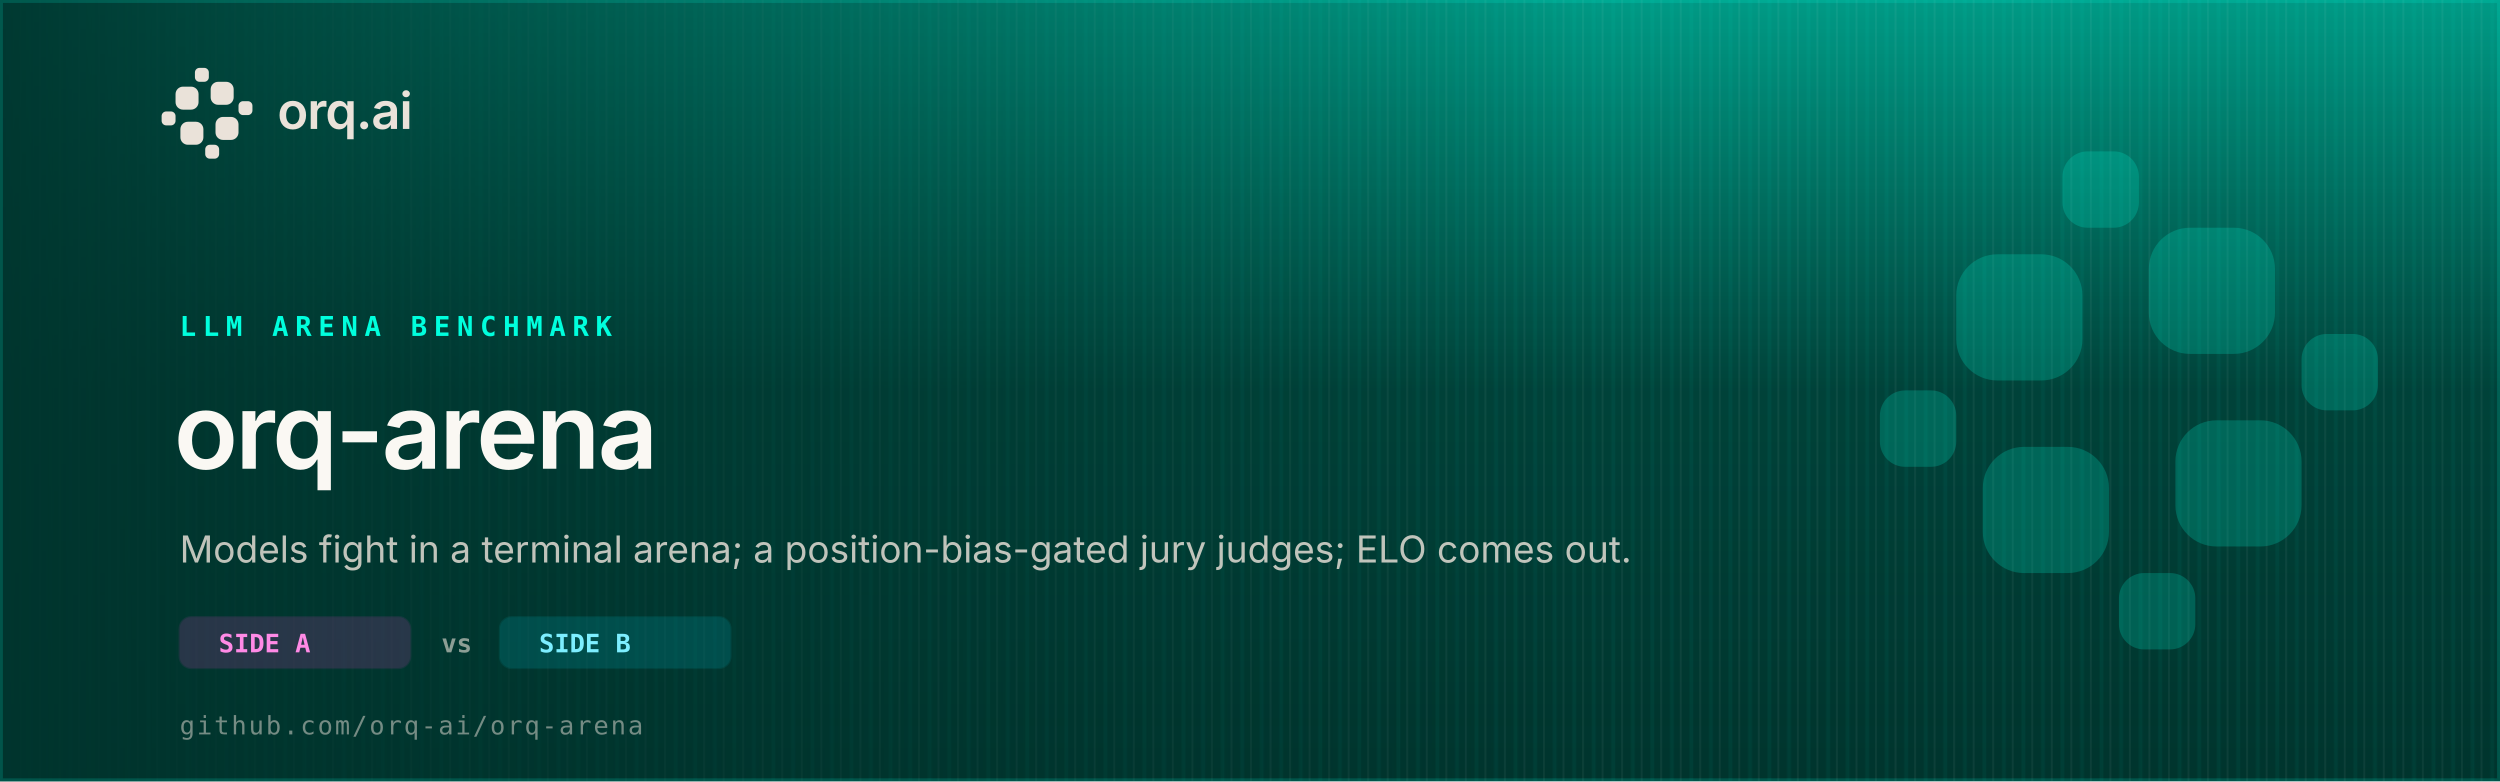
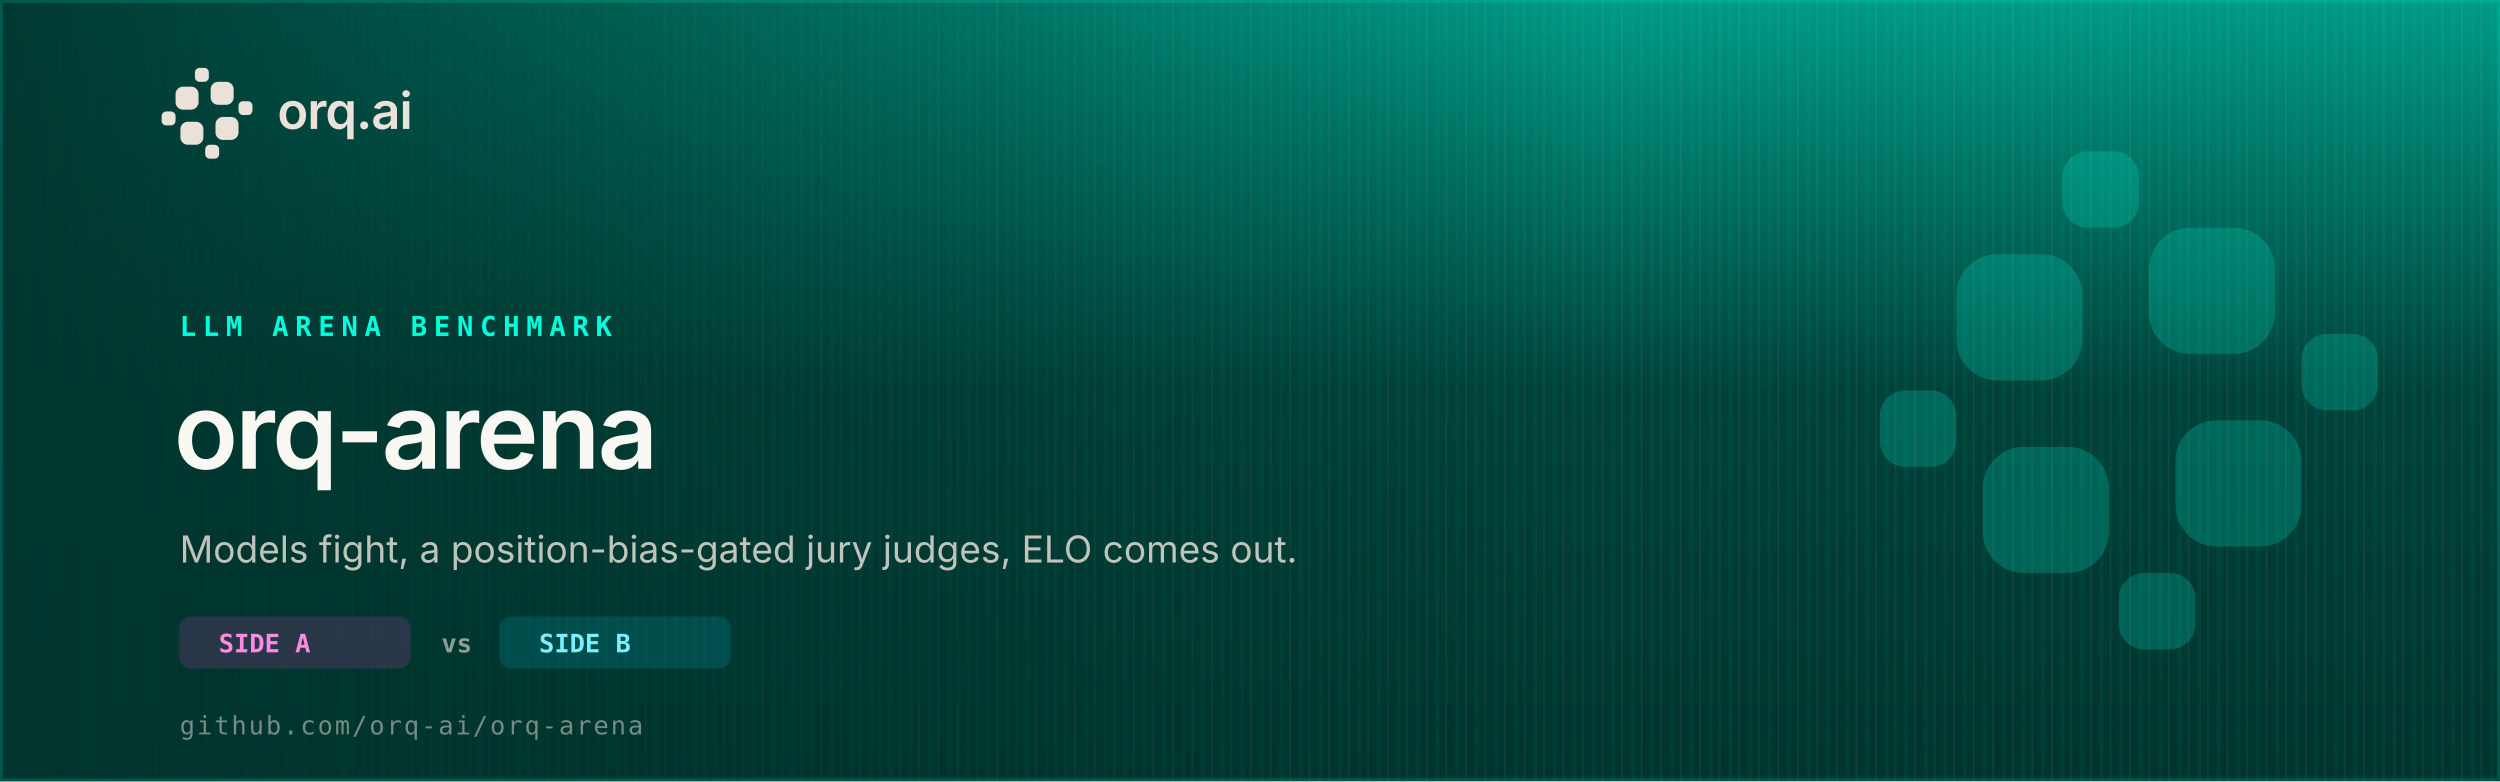
<svg xmlns="http://www.w3.org/2000/svg" viewBox="0 0 1280 400" width="1280" height="400" font-family="'Helvetica Neue', 'Inter', Arial, sans-serif">
  <defs>
    <linearGradient id="wash" x1="0" y1="0" x2="0" y2="1">
      <stop offset="0" stop-color="#00FFDD" stop-opacity="0.50" />
      <stop offset="0.5" stop-color="#00FFDD" stop-opacity="0.07" />
      <stop offset="1" stop-color="#00FFDD" stop-opacity="0" />
    </linearGradient>
    <linearGradient id="fade" x1="0" y1="0" x2="1" y2="0">
      <stop offset="0" stop-color="#00342D" stop-opacity="0.95" />
      <stop offset="1" stop-color="#00342D" stop-opacity="0" />
    </linearGradient>
    <pattern id="streak" width="10" height="400" patternUnits="userSpaceOnUse">
      <rect x="0" width="1" height="400" fill="#FFFFFF" opacity="0.05" />
      <rect x="5" width="2" height="400" fill="#00FFDD" opacity="0.045" />
    </pattern>
    <g id="arm" fill="currentColor">
      <rect x="3" y="-26" width="19" height="19" rx="6.2" />
      <rect x="26" y="-10" width="11.5" height="11.5" rx="3.8" />
    </g>
    <g id="mark">
      <use href="#arm" />
      <use href="#arm" transform="rotate(90)" />
      <use href="#arm" transform="rotate(180)" />
      <use href="#arm" transform="rotate(270)" />
    </g>
  </defs>
  <rect width="1280" height="400" fill="#00342D" />
  <rect width="1280" height="400" fill="url(#wash)" />
  <rect width="1280" height="400" fill="url(#streak)" />
  <g transform="translate(1090,205) scale(3.4)" color="#00FFDD" opacity="0.20">
    <use href="#mark" />
  </g>
  <rect width="820" height="400" fill="url(#fade)" />
  <rect x="0.75" y="0.75" width="1278.5" height="398.5" fill="none" stroke="#00FFDD" stroke-opacity="0.16" stroke-width="1.5" />
  <g transform="translate(106,58)" color="#EAE2D9">
    <use href="#mark" transform="scale(0.62)" />
  </g>
  <text x="142" y="66" font-size="26" font-weight="600" fill="#EAE2D9" letter-spacing="-0.5">orq.ai</text>
  <text x="92" y="172" font-size="14" font-weight="600" fill="#00FFDD" letter-spacing="3.4" font-family="ui-monospace, 'SF Mono', Menlo, monospace">
    LLM ARENA BENCHMARK
  </text>
  <text x="89" y="240" font-size="54" font-weight="600" fill="#FAF8F3" letter-spacing="-1.4">orq-arena</text>
  <text x="92" y="288" font-size="19" fill="#EAE2D9" opacity="0.82">
-     Models fight in a terminal arena; a position-bias-gated jury judges; ELO comes out.
+     Models fight, a position-bias-gated jury judges, ELO comes out.
  </text>
  <g font-family="ui-monospace, 'SF Mono', Menlo, monospace" font-size="13" font-weight="600">
    <rect x="92" y="316" width="118" height="26" rx="6" fill="#ff3bd4" opacity="0.16" stroke="#ff3bd4" stroke-opacity="0.55" stroke-width="1.2" />
    <text x="112" y="334" fill="#ff8ae6">SIDE A</text>
    <text x="226" y="334" fill="#EAE2D9" opacity="0.6">vs</text>
    <rect x="256" y="316" width="118" height="26" rx="6" fill="#00e5ff" opacity="0.14" stroke="#00e5ff" stroke-opacity="0.55" stroke-width="1.2" />
    <text x="276" y="334" fill="#7deeff">SIDE B</text>
  </g>
  <text x="92" y="376" font-size="13" fill="#EAE2D9" opacity="0.5" letter-spacing="1" font-family="ui-monospace, 'SF Mono', Menlo, monospace">
    github.com/orq-ai/orq-arena
  </text>
</svg>
